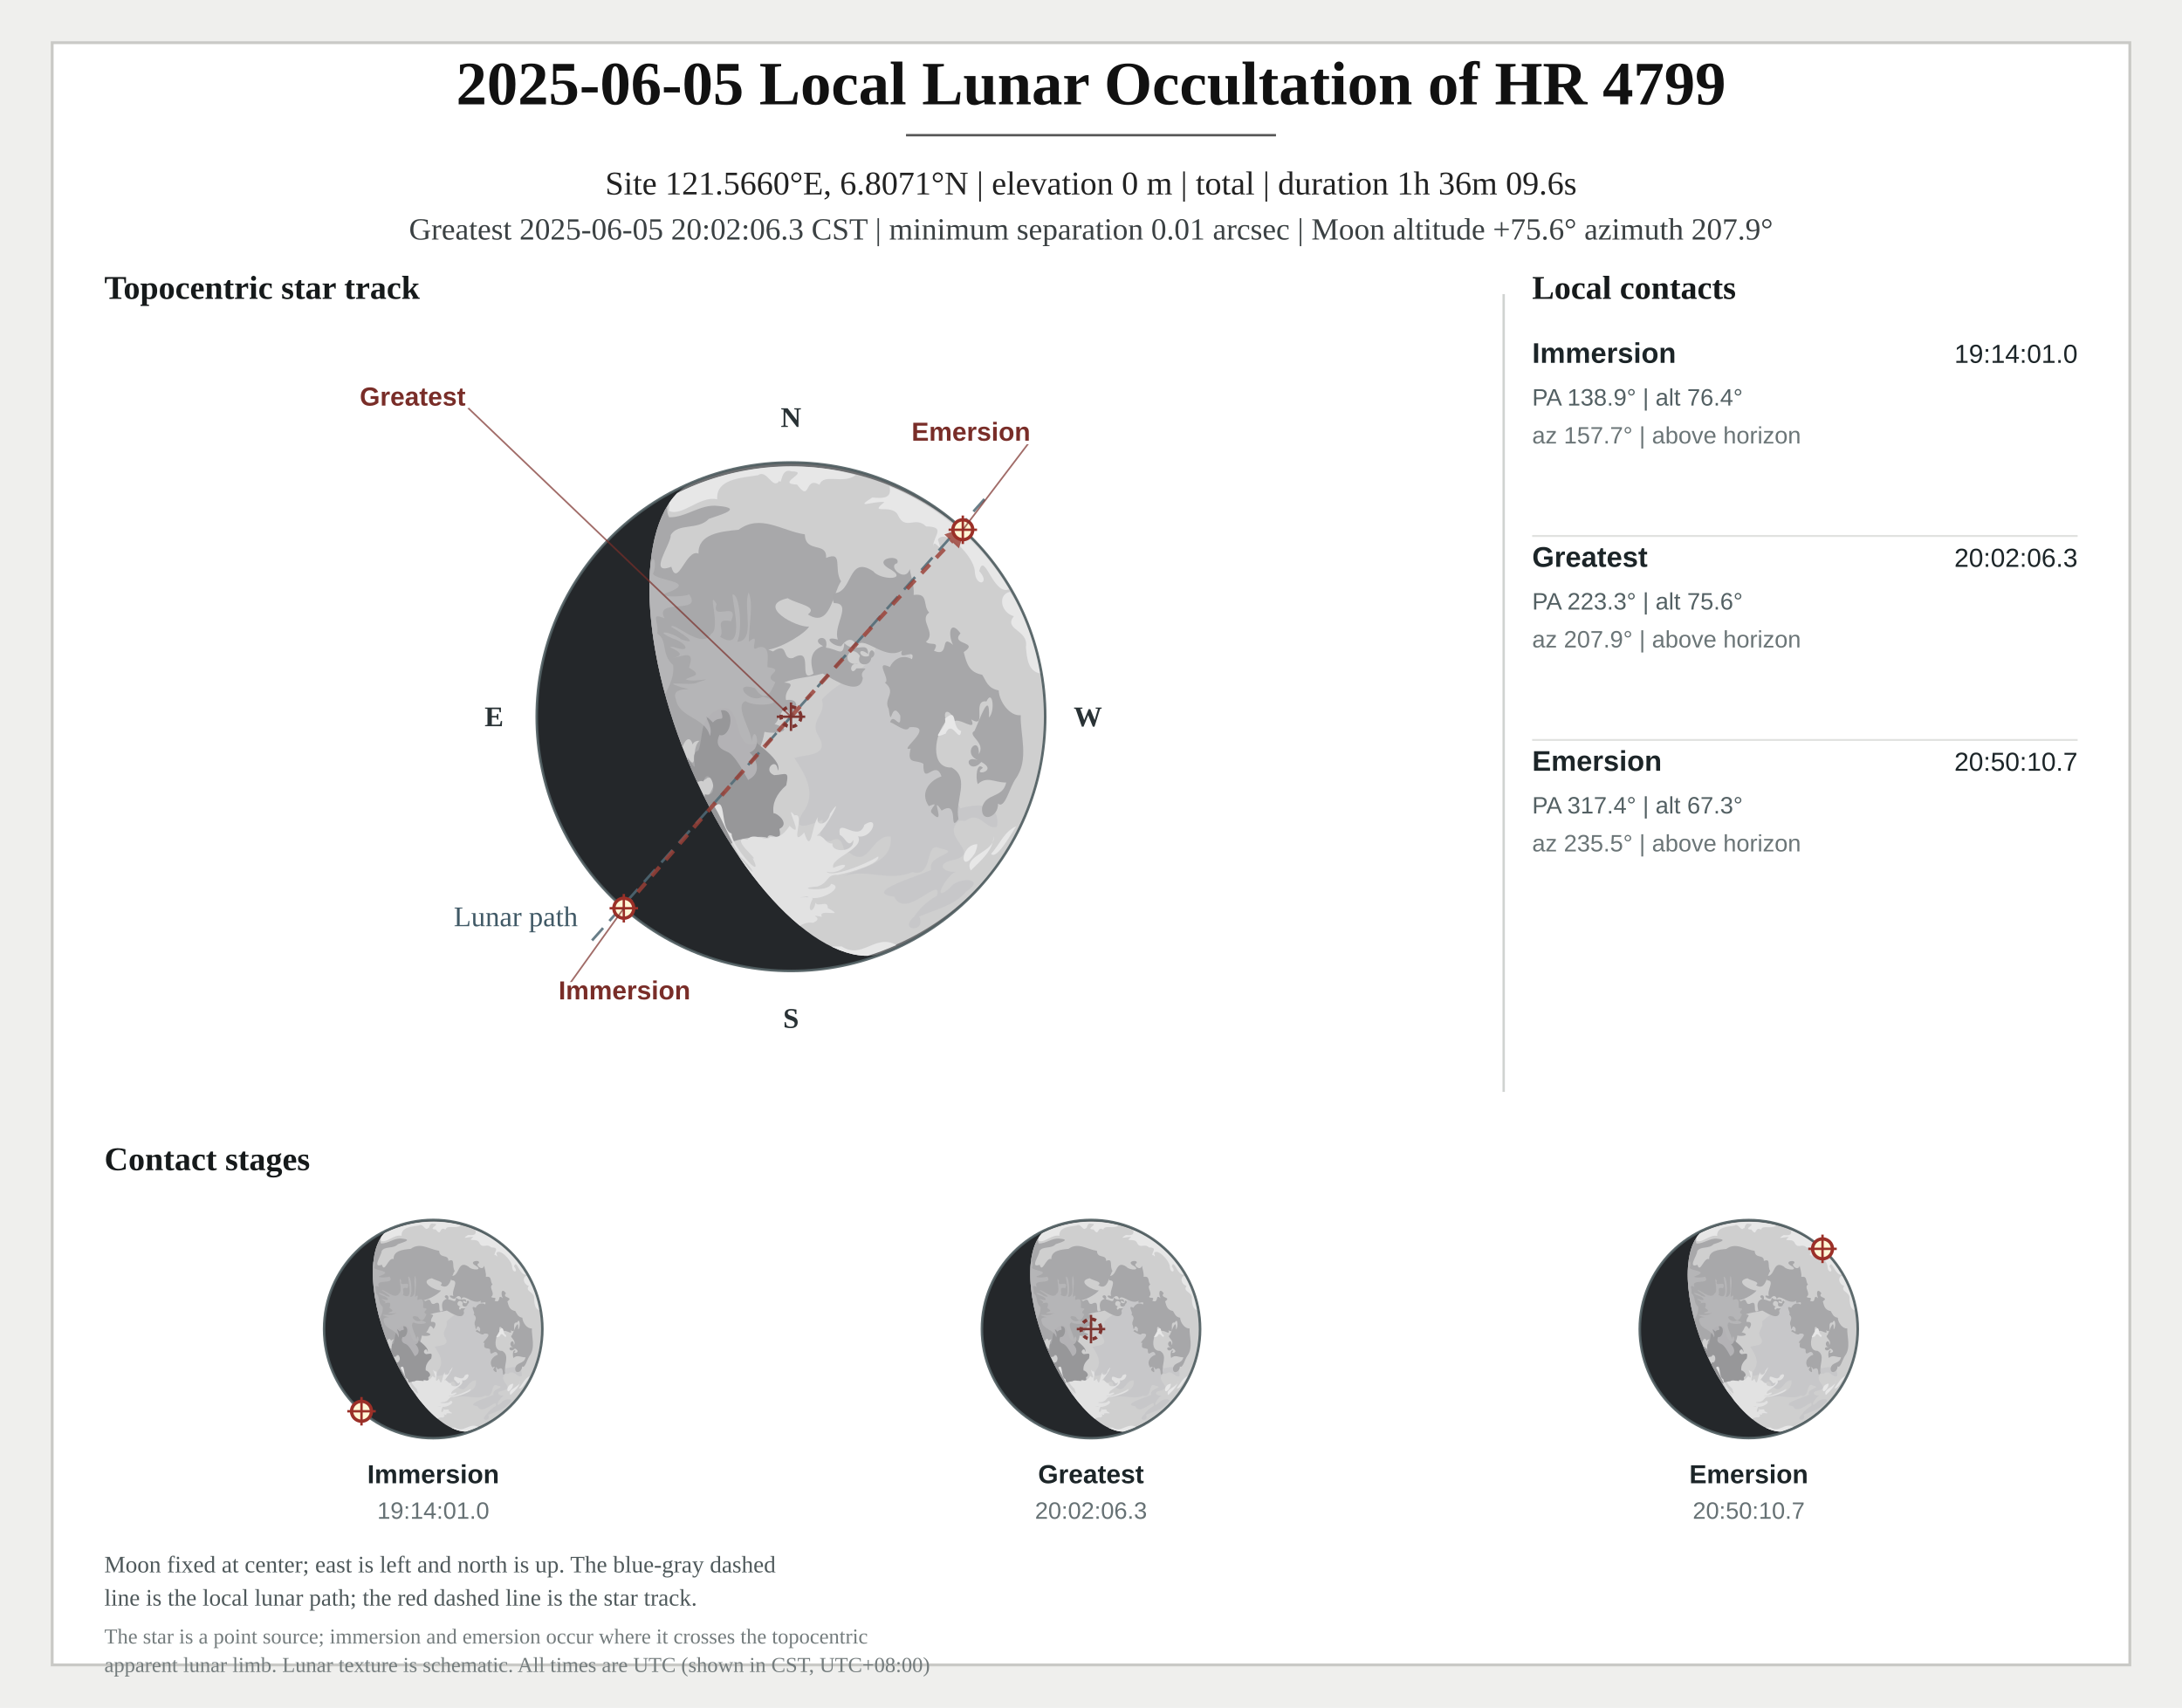
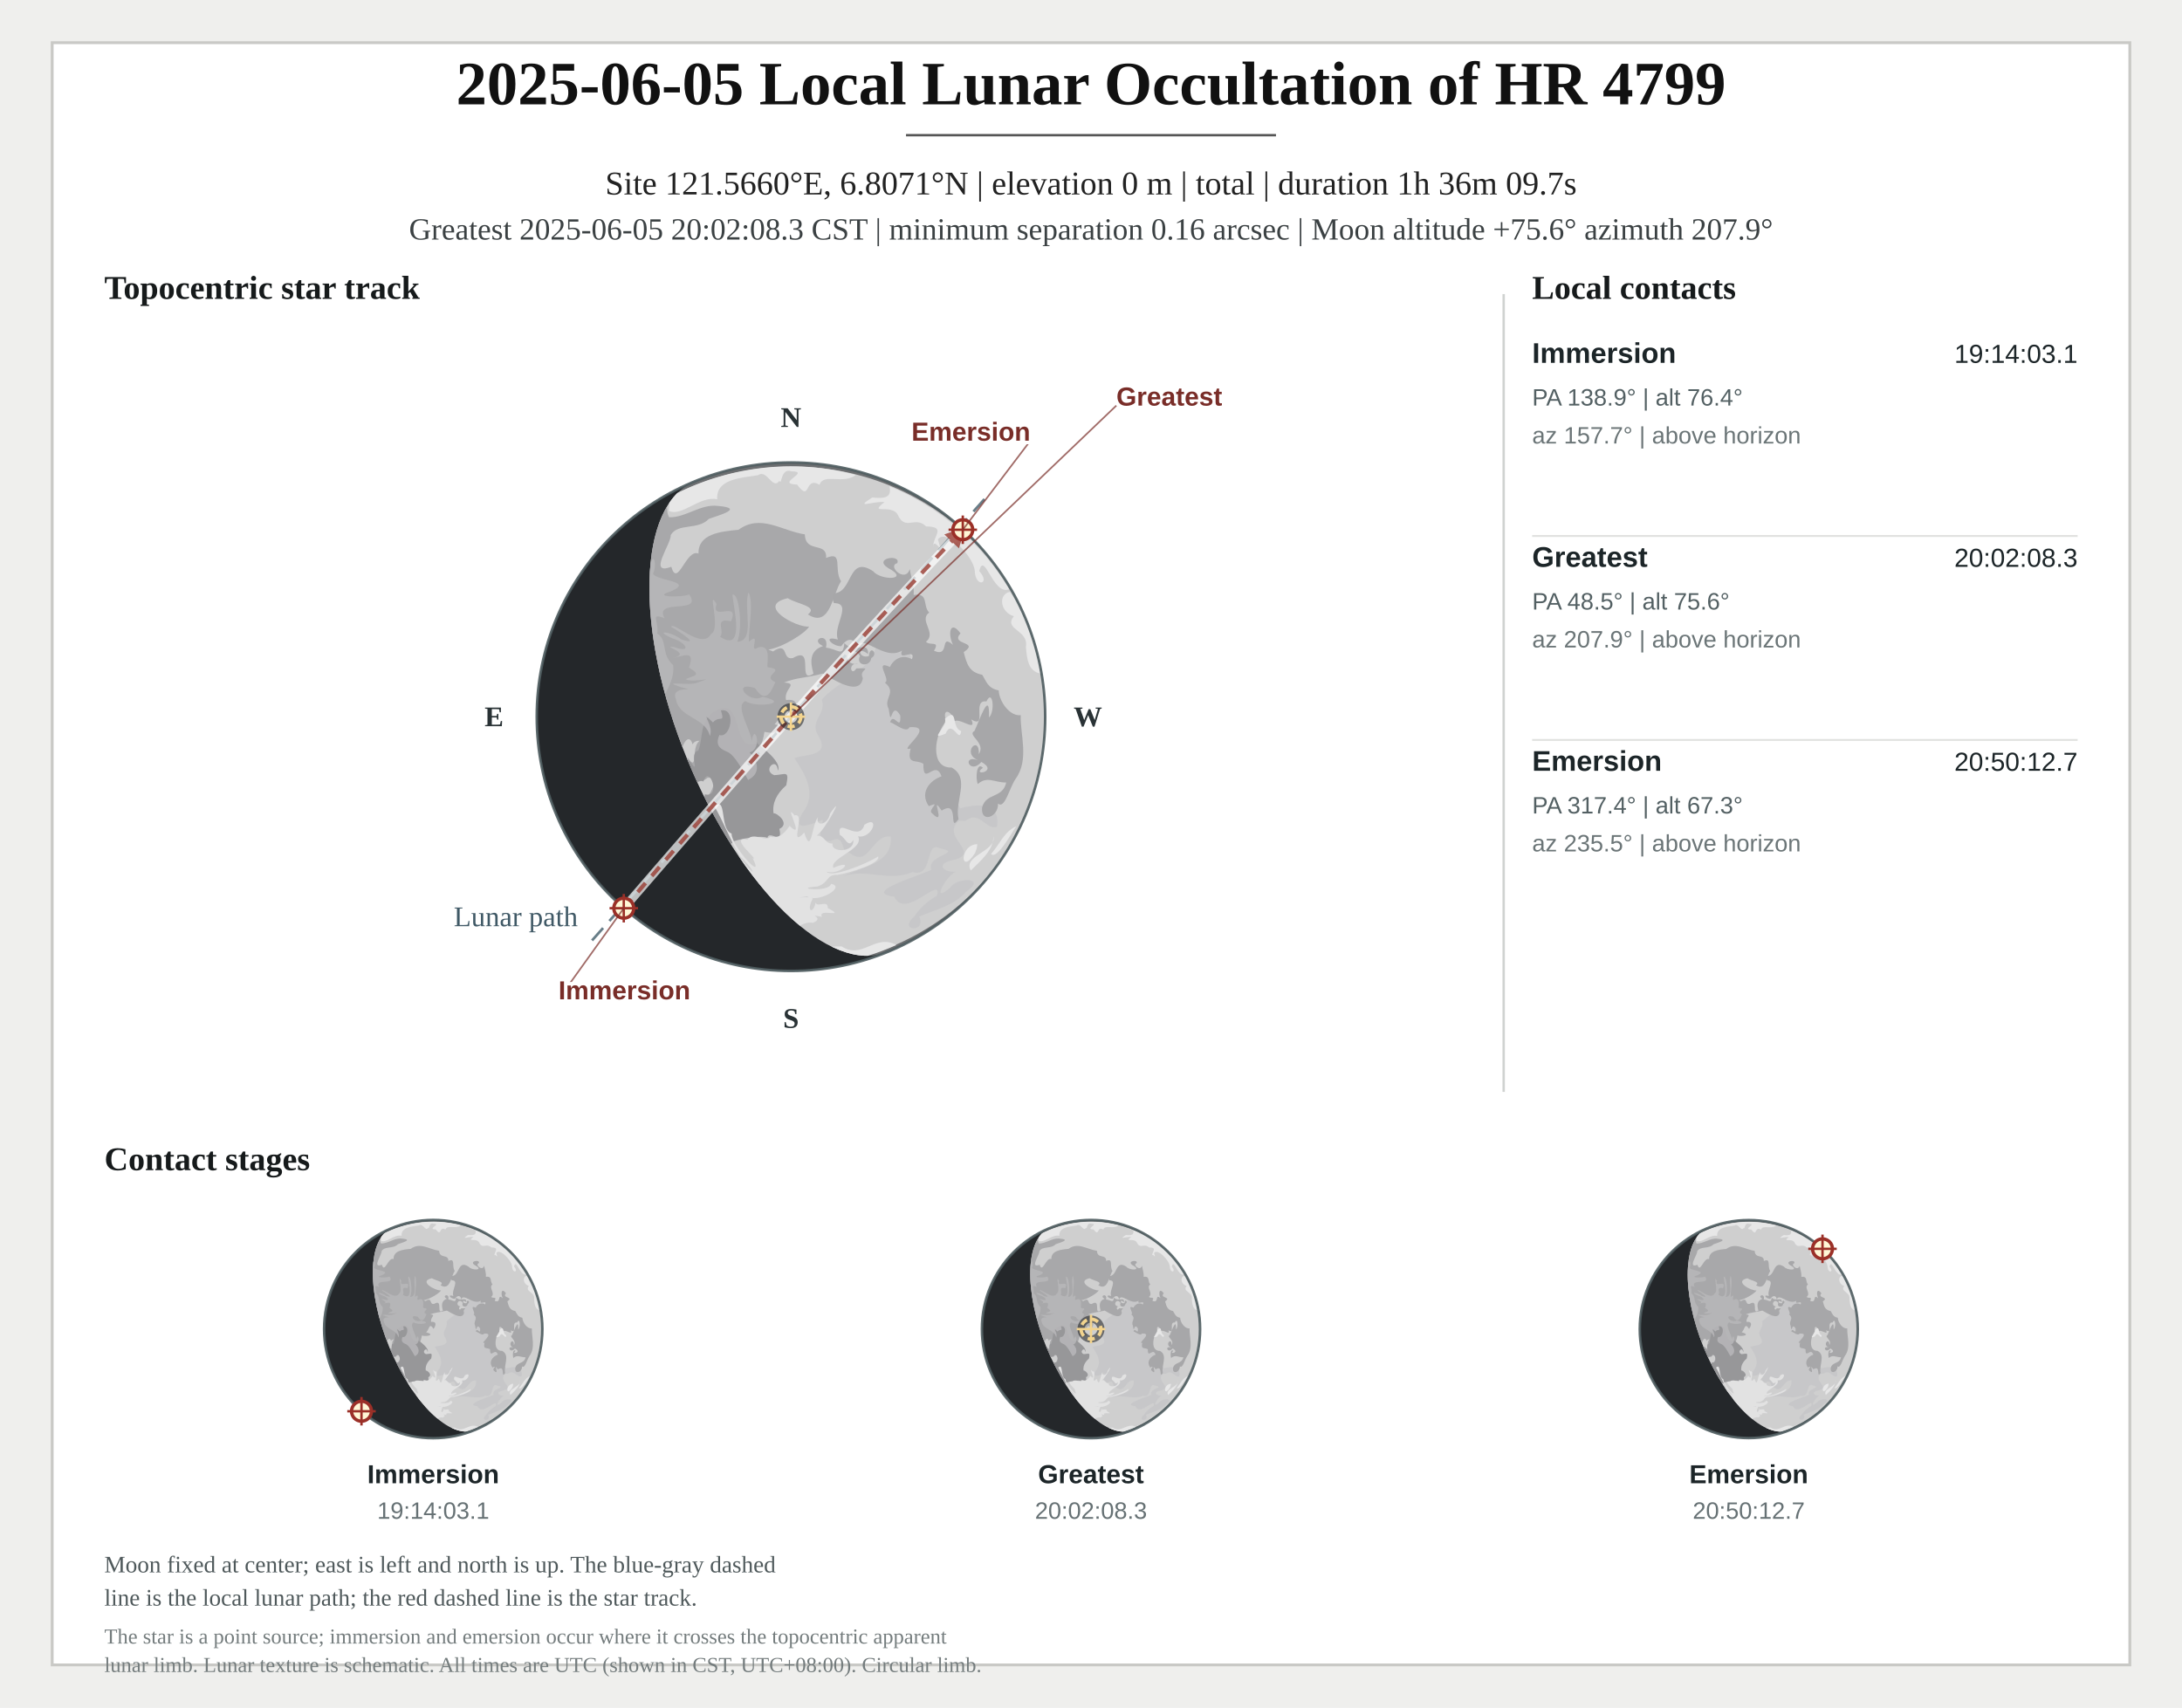
<svg xmlns="http://www.w3.org/2000/svg" width="920" height="720" viewBox="0 0 920 720" role="img" aria-label="2025-06-05 Local Lunar Occultation of HR 4799">
  <defs>
    <symbol id="le-moon" viewBox="32.3 29.56 686 686">
      <ellipse cx="376.79" cy="372.19" rx="343.77" ry="337.2" fill="#d1d1d2" />
      <path d="m600.34,514.65c-22.16,21.41 34.41,42.64-7.59,51.61-22.35,4.73-12.07,16.74 5.03,15.45-12.85,4.96-34.43,44.65-8.06,21.81 10.19,-15.56 50.67,-13.6 22.18,4.86-15.54,18.68-41.36,24.36-63.63,33.82 10.85,22.1-29.61,20.26-6.85,.1 8.22,-12.16 18.38,-21.22 30.8,-28.17 7.9,-30.1-42.8,34.04-57.56,1.36-45.11,-5.94 33.33,-27.84 49.99,-36.39-7.68,-20.14 44.44,-22.46 11.59,-28.93-20.94,-11.34-7.91,40.7-37.21,32.05-31.28,13.88-63.22,-5.64-93.21,5.68 23.3,-12.4 67.59,-17.02 63.98,-53.53-25.62,-3.77-29.05,44.1-55.83,21.37-11.72,5.36-4.04,-27.04-25,-15.44-23.18,.47-10.84,-21.73-10.6,-28.63-14.76,5.76-44.68,18.79-27.2,-9.8 20.03,-25.77 2.41,-52.7-11.31,-73.47 12.78,-5.39 49.84,-1.59 32.39,-29.87-12.84,-21.3 10.88,-27.67 4.71,-49.06 23.06,-26.72 64.3,-35.96 74.37,-74.64 26.29,-15.26 59.64,9.36 40.25,38.95-21.14,40.84 27.32,62.87 30.89,97.82 5.18,29.78 28.72,58.86 41.4,84.59 22.78,-6.56 54.68,-8.45 49.36,24.72-14.62,5.92-23.02,-22.72-42.19,-8-3.31,.65-8.02,-1.33-10.68,1.76z" fill="#c4c4c7" />
      <path d="m344.82,282.03c19.67,-3.05 50.62,-22.82 54.93,-31.15-16.55,2.1-73.12,-28.31-28.78,-38.23 12.08,7.86 41.81,10.92 27.17,21.93 30.2,19.16 33.03,-27.5 44.71,-44.68-10.41,-16.61 3.71,-41.5-20.14,-31.56 1.34,-22.79-27.95,-5.62-28.68,-31.82-31.27,-4.65-59.58,-28.09-89.52,-6.18-24.02,2.29-54.73,5.42-53.96,32.16-16.66,-7.46-28.18,47.29-36.73,17.74-32.55,12.43-.04,-30.68-.71,-42.87 9.95,-16.65 36.62,-5.99 51.36,-21.75 14.71,-5.27 48.6,-14.39 12.23,-17.47-23.57,-2.92-42.86,15.85-65.78,15.31-6.88,-12.53 4.5,-22.17-15.7,-8.63-16.22,12.47-49.51,25.53-51.97,42.18 18.86,-10.29-13.77,22.71-18.31,15.83-11.66,19-11.16,18.98-30,32.65.63,13.16-29.59,35.33-21,40.4 4.08,-11.82 31.48,-39.49 13.23,-10.23-11.45,11.07-22.07,30.17-3.15,10.55 11.47,-20.23 18.45,8.49 3.15,8.67-4.99,8.67-15.03,27.09-15.43,4.45-10.21,7.36-12,31.89 3.53,25.98-1.07,10.84-27.27,19.13-14.3,35.94 11.18,-9.5 6.49,-28.24 9.56,-4.24 27.35,5.18-8.14,28.47 14.89,43.54 1.31,10.96-12.26,6.15-8.29,25.61-19.15,18.61 13.64,12.88 10.91,21.55 22.99,9.63 6.23,58.8 34.06,55.02-1.4,-24.25 17.79,-13.96 6.11,.87 7.4,21.34 31.36,.4 13.56,-14.89 6.85,9.2 15.15,11.23 16.13,7.9 9.47,3.85 34.73,-11.33 25.64,11.72 14.45,15.23 60.39,38.79 61.13,25.69-.68,-19.03 10.09,-11.15 18.03,-19.07 17.9,-1.9 2.49,27.39-4.37,27.95-4.63,17.03-13.37,8.77-18.6,3.43-5.48,12.24 26.55,15.21-3.24,12.29-1.56,18.3 33.53,-18.35 44.74,-25.38 24.99,-21.86 53.75,-45.52 58.31,-80.29 16.42,4 42.59,-2.21 13.64,-10.33 9.82,-8.3 8.92,-32.76 23.04,-10.63 10.31,-14.3 7.83,-24.08-7.55,-21.89-3.71,-15.34 17.71,-22.14-2.83,-23.67 18.19,-7.16 29.49,-5.89 52.3,-12.08 14.49,7.97 50.17,31.82 54.15,6.11-6.84,-12.19 16.62,-13.73-8.73,-13.1-7.57,12.24-12.05,-8.89 2.48,-5.86-26.95,1.66-10.77,-30.58 2.33,-10.95-6.46,13.38 13.7,15.88 15.27,2.84 10.45,-5.35-2.09,-18.85-3.19,-2.69-13.73,4.44-16.96,-14.75-.99,-2.71-.25,-19.53-17.25,.63-32.16,-14.73-1.7,19.87-8.15,8.01-24.78,6.12 5.21,-22.57-23.68,-11.01-3.93,-2.15-17.95,5.91-17.78,20.84-12.9,37.18-22.95,15.03 2.46,-38.76-27.72,-21.03-15.86,3.5-4.83,-23.27-26.93,-8.89zm-92.68,122.96c-12.08,7.8-1.89,43.58-15.76,23.32-19.13,3.33-.61,-42.36 6.19,-18.37 1.66,-3.78 5.83,-5.23 9.57,-4.95z" fill="#8d8d90" />
      <path d="m177.15,431.37c16.52,7.29-2.62,20.1 17.4,21.47-.28,15.74 1.52,35-21.76,29.18-13.87,13.27-14.94,22.21-3.37,37.26 4.49,17.2 27.63,3.9 26.4,27.14 12.51,-.28 15.63,7.61 22.3,12.55-.66,-11.96 1.35,-13.72-11.65,-18.38 4.82,-3.52 28.75,.93 16.7,-15.56 13.09,-5.72 13.85,16.36 25.6,2.4-13.11,-11.29-18.46,-21.79-27.95,-20.96-14.52,-26.51 13.08,-30.27 28.82,-30.57-11.38,-5.37-1.41,-20.67 7.5,-15.91 7.8,-24.78 24.79,23.25 1.89,17.25-.75,18.73-13.84,18.44-19.26,9.07-15.37,19.61 16.42,32.38 13.96,51.8-13.14,-4.27-15.34,17.92-20.69,12.89-3.3,32.39 36.82,-10.85 26.86,13.26 9.42,-2.55 13.62,-2.51 20.57,-13.39-19.34,1.96-36.4,-4.75-16.96,-14.64 1.43,.49 36.72,12.75 32.42,5.06 16.04,-5.45 41.24,-8.68 47.52,-5.2 2.42,-11.17 21.37,10.65 16.22,-12.16 15.26,-7.3-4.36,-22.5-7.86,-20.96-2.02,-13.46 3.84,-26.26 17.09,-37.84 4.37,-21.05-.6,-14.45-16.22,-13.68-16.97,-6.64 4.02,-26.2 4.8,-6.11 9.04,-15.33-48.35,-49.68-27.21,-37.65-36.73,16.84-16.56,-64.08-56.23,-43.37-22.97,11.64-16.69,36.95-23.75,54.01-14,2.68 3.97,35.99-11.25,14.67-10.03,-10.57-56.93,-31.4-61.9,-1.63z" fill="#6e6e73" />
      <path d="m432.85,205.91c26.37,.2 18.55,-52.43 53.27,-29.69 10.67,13.12 51.24,12.08 20.09,-4.37-20.91,-13.57 18.51,-19.07 12.39,-6.35-13.96,3.23 10.96,27.51 17.02,7.8 1.67,11.93 6.09,20.06 5.22,34.98 21,-3.1 11.65,14.43 20.94,23.78-14.69,10.34 10.89,27.62-4.35,39.27 4.81,6.15 19.53,-2.22 10.81,12.25 22.58,9.86 6.8,-24.27 25.69,-7.96-7.42,-14.96-3.87,-34.67 10.09,-15.56-14.62,16.23 26.7,10.51 4.37,25.33 4.34,17.28 7.85,27.2 24.89,30.57 5.12,7.67 7.12,18.37 22.27,21.08.62,15.21 15.09,35.23 29.76,33.46-1.15,25.06 12.03,60.04-7.05,86.06-8.4,12.42-14.59,41.19-23.58,33.19.66,18.74-23.86,26.98-21.5,5.21 5.38,-20.19 27.65,-11.71 32.52,-33.59-16.32,.07-25.54,-9.25-38.29,2.04-3.59,-8.3-1.45,-30.77 6.87,-21.9-16.57,11.74 22.39,5.47-2.11,-7.93-15.76,18.31-26.97,-10.46-4.57,-2.35-23.09,-9.87 2.39,-35.01 1.13,-8.21 10.22,-15.64-16.71,-25.5-5.84,-31.26 6.7,-13.93 21.02,-57.65 19.56,-18.17 8.66,-8.26 4.9,-39.36-3.39,-21.66-20.54,-2.77 2.07,38.03-20.5,24.3 8.34,18.62-17.02,-4.12-23.58,3.11-.89,-14.28-17.23,-20.97-10.17,-.51-15.13,14.65-23.67,63.45 7.25,62.31 25.89,14.39 3.55,45.01 9.34,69.56-14.6,20.55 2.23,-27.62-22.78,-11.41-17.2,-25.6 7.9,24.54-13.02,3.55-6.77,-4.71 14.22,-17.27-4.37,-9.61-13.37,-19.6 3.22,-35.65 17.14,-40.12-8.21,-24.63-25.11,15.38-24.38,-16.99-10.27,-6.41-22.87,2.03-17.22,-20.61-19.47,5.28 36.25,-31.76-1.59,-28.72-4.06,8.57-18.53,-4.24-26.16,-6.9 4.86,-14.56 14.84,14.21 13.79,-8.92-13.06,-22.49-11.54,21.37-15.71,-8.97-7.85,-14.22 11.77,-21.74-5.25,-35.57 9.44,-2.25-15.74,-31.77 6.99,-20.96 2.78,-7.2 14.45,-19.09 29.69,-10.48 6.03,-16.49-19.72,4.48-13.35,-11.71-24.56,15.52-55.95,-26.58-61.76,-3.14-.62,-11.92-10.56,-16.77-20.22,-2.8-11.82,.9-26.6,-14.97-4.58,-8.88-7.37,-18.3 20.68,-49.19-5.46,-49.2-1.3,-4.25-3.51,-9.2-.31,-13.35z" fill="#8b8b8e" />
      <path d="m328.32,596.48c-18.18,-25.27-39.92,-47.98-51.68,-77.34-7.81,-22.48-19.26,-1.34-1.44,5.65 5.35,23.26 39.36,62.68 44.7,67.11-6.61,-19.42-51.66,-12.24-14.25,-6.96 34.57,15.21-41.5,-3.72-.99,10.4-4.2,-1.71-29.63,-.74-5.6,4.34 24.38,2.42-20.16,15.32 6.67,17.16-15.87,14.67 14.04,-3.79 7.85,8.13 12.8,6.92-31.44,46.86-28.52,53.49 20.27,-9.82 31.54,-45.27 44.49,-50.06 3,15.34-4.03,43.79 7.28,49.55 12.28,-6.31-1.41,-47.08 13.58,-22.56-3.07,-25.18 16.42,24.64 9.8,-4.46-15.2,-24.89 19.78,-10.13 3.2,4.62 13.58,13.39 24.19,-8.25 41.5,-4.85 17.78,-7.39-10.97,-12.37 12.29,-8.03-7.42,-12.84 35.24,2.76 7.74,-11.97.63,-11.56-13.28,-.42-16.5,-7.11-3.06,15.84-13.26,11.96-3.68,-5.59-2.6,-4.39-32.49,.66-7.75,-2.96 15.56,9.53 53.23,-13.32 32.23,-16.95-2.31,12.22-54.51,5.81-18.45,3.66 16.79,-5.41 11.47,-16.53 27.45,-15.76 16.61,-2.94 58.2,-15.15 54.73,-24.95-17.57,11.16-63.33,29.06-69.55,20.63 18.22,5.63 40.66,-18.57 8.99,-5.22-5.38,-13.2 42.67,-25.31 33.36,-42.52 19.53,3.8 30.17,-29.75 8.63,-15.6-7.6,25.35-37.86,-12.27-33.17,13.74 7.4,2.98 11.28,19.08 18.14,6.78 2.01,17.62-30.84,17.33-27.94,4.85-11.24,.17-10.18,-11.36-21.49,-10.67 11.4,-7.24 40.01,-61.63 18.01,-29.6-2.8,15.56-20.25,18.01-16.23,4.76-8.68,10.83-8.71,52.53-18.52,20.59-21.75,23.83 3.13,-27.85-13.03,-23.06-16.46,-20.36 15.98,36.25-6.69,14.18-9.55,13.61-15.96,16.51-26.39,14.62-4.5,7.89-22.94,-6.93-30.34,3.77-27.36,-4.97 17.64,29.73 6.86,25.25 17.59,34.22-29.04,-16.72-28.43,-33.38-16.48,-5.3-6.19,-52.29-22.98,-36.28 12.25,20.85 21.32,45.83 34.48,67.24 14.42,12.01 26.57,34.15 5.88,9.14-7.63,-10.17-25.65,-29.2-8.37,-6.32 8.54,10.28 18.86,20.51 24.12,32.57z" fill="#f2f2f3" />
      <path d="m78.28,480.13c3.67,26.5 14.4,-1.26 25.24,17.71 19.82,-13.48 5.65,10.83 9.35,20.95-11.84,-5.81-24.82,.34-29.36,2.39 23.89,-13.39-9.46,-20.16-5.24,-41.05zm16.59,-42.79c10.51,12.52 19.81,30.1-.87,17.47-11.01,4.18 8.25,-13.79.87,-17.47zM508.16,61.57c66.87,27.44 124.69,76.74 161.57,138.98-21.69,9.51-33.64,-53.17-40.43,-24.41 16.19,17.44-5.29,23.14-6.01,-.31-1.49,-19.9-39.64,-58.49-49.71,-42.3 8.61,26.55-6.2,-7.19-6.72,11.44-.22,-16.69 18.88,-28.65-9.24,-29.17-15.02,-14.91-28.15,7.08-38.45,-16.1-8.6,-14.65-40.2,1.12-17.73,-16.76-14.85,-1.58-42.32,10.18-16.48,-6.15 12.49,1.06 27.45,2.43 23.2,-15.23zM210.24,76.89C286.45,35.06 378.79,23.19 462.75,46.43 445.94,59.61 419.32,43.32 413.82,59.62 392.72,47.24 402.4,84.92 383.55,59.32c-30.9,-.91 19.9,-17.58-7.65,-17.84-14.9,-5.41-12.72,20.38-16.19,12.77-9.25,13.18-16.5,-16.18-28.84,-7.59-22.72,3.82-57.03,4.83-55.06,32.59-23.69,-5.19-47.35,23.87-65.23,15.63 1.16,-5.94.52,-12.07-.35,-18zM712.58,314.44C705.4,275.7 692.92,236.78 670.84,204.05c-16.77,3.34-13,27.79 5.16,32.92-14.65,18.38 20.4,18.03 16.28,41.56 1.43,14.3 2.29,33.14 20.3,35.91zm-33.2,205.98c-4.18,4.95-26.15,46.36-34.14,37.3 11.01,-12.04 18.18,-31.02 34.14,-37.3zm-55.58,35.82c-20.44,32.5-21.93,-10.81 2.82,-11.74.19,4.11-1.49,7.96-2.82,11.74zm24.7,-22.23c4.14,20.49-42.03,25.88-30.57,46.05 12.17,-12.22 30.73,-27.02 30.57,-46.05zm-451.76,127.33c95.3,58.49 219.22,65.19 320.9,19.21-28.84,-15.79-46.28,20.26-73.89,1.96-18.49,.39-40.07,.56-58.55,.59 7.13,20.15-33.2,-.6-26.59,-16.59-9.53,6.89-14.96,18.95-29.78,11.86-13.92,12.89-39.26,6.15-53.44,1.25-3.38,-7.39-19.53,-13.04-14.9,-19.45-15.71,1.25-56.46,-23.78-27.18,2.32-3.97,20.03-28.05,-12.8-36.57,-1.16zM604.89,391.92c-14.03,-4.73-3.31,-33.12-21.83,-16.59 4.07,11.36-23.87,30.45.87,20.09 8.58,-21.08 18.86,14.92 20.96,-3.49z" fill="#fbfbfc" />
      <path d="m318.45,271.4c-.15,-20.92 6.69,-51.3-.28,-66.48-7.89,19.84 10.11,65.31-15.49,66.64 7.92,-16.9 2.96,-66.98-6.34,-63.63 1.23,17.58 17.8,79.02-16.7,56.77 7.37,-7.86-9.64,-26.22 14.81,-20.92 12.27,-29.11-27.76,1.33-19.49,-23.21-13.98,-23.54 6.75,33.21-7.32,40.2-12.22,22.77-51.19,-17.87-53.99,-9.45 9.27,5.11 42.62,26.75 13.8,16.98-14.73,-11.29-39.35,-13.19-11.16,-1.09 17.76,5.24 26.04,20.51.96,11.28-18.99,-2.06 26.37,8.62-.94,14.63 15.41,-2.85 30.01,-10.81 21.33,13.15 18.83,11.17 5.99,10.38-4.47,15.71 10.34,5.65 45.22,-5.02 16.48,4.22-9.39,5.82-53.67,-3.47-22.02,6.68 27.44,6.78-16.52,-4.54-7.49,16.31 4.24,25.23 39.79,23.93 45.64,49.38 6.92,-14-17.33,-39.18 4.26,-18.25 9.3,-10.61 16.25,2.57 10.77,-16.33 21.35,-3.28 12.99,38.56-2.06,33.21-7.7,17.21 5.7,20.06 12.85,23.88 13.15,8.61 27.89,43.31 26.36,36.44 17.01,-8.43 12.89,-25.76 1.51,-36.75 18.73,-5.38 6.07,-42.36 2.81,-14.44.41,-13.96-24.15,-48.81-8.35,-54.85 14.44,9.92 62.92,2.73 23.09,-5.76-18.61,10.46-42.88,-21.79-10.33,-11.84 14.35,21.63 21.34,6.06 27.49,-7.92-20.49,-9.22 16.81,-16.7-10.28,-20.14-2.36,-2.89 6.71,-32.17-13.16,-26.64-13.87,9.24 5.64,-23.15-12.33,-7.77z" fill="#a8a7aa" fill-opacity=".87" />
      <path d="m216.27,302.84c-16.91,-14.65-6.61,-33.19-21.45,-42.42 2.73,-16.88-10.61,-28.83 9.94,-20.7-15.42,-27.79 52.63,-4.22 33.19,-32.17-8.32,4.19-53,4.15-24.3,-4.27 31.84,-14.07-19.62,-13.66-24.58,-23.64 5.7,-10.61 1.37,-32.49-4.21,-10.48-5.54,24.87-45.67,6.82-41.89,32.59-14.41,5.15-49.49,37.21-42.27,38.95 22.17,-6.38 57.01,-56.88 71.46,-29.44-6.04,23.48-30.87,22.97-44.16,20.56 14.28,8.66 20.4,17.59 13.17,32.69 6.14,-4.35 16.86,-17.78 13.77,-.5 1.92,-21.87 15.57,3.51 26.28,-3.61-4.2,18.69-49.06,29.19-12.04,43.7 20.28,25.1-69.34,13.3-21.84,20.14 38.12,-3.46-25.86,20.07 5.55,16.56 19.8,-18.4 26.06,36.43 37.26,11.99-9.15,-20.88 10.81,-14.91 9.06,1.35 7.77,-16.13 19.5,-32.41 17.05,-51.29z" fill="#a8a7aa" fill-opacity=".87" />
      <ellipse cx="374.15" cy="373.46" rx="350.79" ry="347.28" fill="#cdcdcd" fill-opacity=".43" />
    </symbol>
    <marker id="local-occultation-arrow" viewBox="0 0 10 10" refX="8" refY="5" markerWidth="5" markerHeight="5" orient="auto-start-reverse">
      <path d="M 0 0 L 10 5 L 0 10 z" fill="#9b3f36" />
    </marker>
  </defs>
  <rect width="100%" height="100%" fill="#efefed" />
  <rect x="22" y="18" width="876.000" height="684.000" fill="#ffffff" stroke="#c9c9c6" stroke-width="1.2" />
  <text x="460.000" y="44" fill="#111111" font-family="Georgia, 'Times New Roman', serif" font-size="26" font-weight="700" text-anchor="middle">2025-06-05 Local Lunar Occultation of HR 4799</text>
  <line x1="382.000" y1="57" x2="538.000" y2="57" stroke="#555" stroke-width="1" />
-   <text x="460.000" y="82.000" fill="#222222" font-family="Georgia, 'Times New Roman', serif" font-size="14" text-anchor="middle">Site 121.5660°E, 6.8071°N | elevation 0 m | total | duration 1h 36m 09.6s</text>
-   <text x="460.000" y="101.000" fill="#3b4143" font-family="Georgia, 'Times New Roman', serif" font-size="13" text-anchor="middle">Greatest 2025-06-05 20:02:06.3 CST | minimum separation 0.01 arcsec | Moon altitude +75.6° azimuth 207.9°</text>
+   <text x="460.000" y="82.000" fill="#222222" font-family="Georgia, 'Times New Roman', serif" font-size="14" text-anchor="middle">Site 121.5660°E, 6.8071°N | elevation 0 m | total | duration 1h 36m 09.7s</text>
+   <text x="460.000" y="101.000" fill="#3b4143" font-family="Georgia, 'Times New Roman', serif" font-size="13" text-anchor="middle">Greatest 2025-06-05 20:02:08.3 CST | minimum separation 0.16 arcsec | Moon altitude +75.6° azimuth 207.9°</text>
  <text x="44.000" y="126.000" fill="#161a1b" font-family="Georgia, 'Times New Roman', serif" font-size="14" font-weight="700">Topocentric star track</text>
  <text x="333.500" y="180.012" fill="#293235" font-family="Georgia, 'Times New Roman', serif" font-size="12" font-weight="700" text-anchor="middle">N</text>
  <text x="208.312" y="306.200" fill="#293235" font-family="Georgia, 'Times New Roman', serif" font-size="12" font-weight="700" text-anchor="middle">E</text>
  <text x="458.688" y="306.200" fill="#293235" font-family="Georgia, 'Times New Roman', serif" font-size="12" font-weight="700" text-anchor="middle">W</text>
  <text x="333.500" y="433.387" fill="#293235" font-family="Georgia, 'Times New Roman', serif" font-size="12" font-weight="700" text-anchor="middle">S</text>
-   <g class="overview-moon" data-illumination="0.720461" data-bright-limb-position-angle="292.268">
-     <circle class="moon-phase-dark" cx="333.500" cy="302.200" r="107.188" fill="#24272a" />
+   <g class="overview-moon" data-illumination="0.720462" data-bright-limb-position-angle="292.267">
+     <circle class="moon-phase-dark" cx="333.500" cy="302.200" r="107.187" fill="#24272a" />
    <clipPath id="local-star-occultation-moon-overview">
-       <path d="M 0 -107.188 A 107.188 107.188 0 0 1 0 107.188 A 47.261 107.188 0 0 1 0 -107.188 Z" transform="translate(333.500 302.200) rotate(-382.268)" />
+       <path d="M 0 -107.187 A 107.187 107.187 0 0 1 0 107.187 A 47.262 107.187 0 0 1 0 -107.187 Z" transform="translate(333.500 302.200) rotate(-382.267)" />
    </clipPath>
    <g class="moon-phase-lit" clip-path="url(#local-star-occultation-moon-overview)">
      <use href="#le-moon" x="226.312" y="195.012" width="214.375" height="214.375" />
    </g>
-     <circle cx="333.500" cy="302.200" r="107.188" fill="none" stroke="#4f5d60" stroke-width="1.1" opacity="0.9" />
+     <circle cx="333.500" cy="302.200" r="107.187" fill="none" stroke="#4f5d60" stroke-width="1.1" opacity="0.9" />
  </g>
-   <line class="lunar-path-line" x1="249.630" y1="396.531" x2="417.370" y2="207.869" stroke="#506975" stroke-width="1.1" stroke-dasharray="7 4" opacity="0.86" />
-   <text class="lunar-path-label" x="243.630" y="390.531" fill="#405966" stroke="#ffffff" stroke-width="3" paint-order="stroke" font-family="Georgia, 'Times New Roman', serif" font-size="12" text-anchor="end">Lunar path</text>
-   <path class="local-star-track" d="M 263.022 382.958 L 265.959 379.563 L 268.893 376.171 L 271.825 372.782 L 274.756 369.397 L 277.685 366.014 L 280.613 362.634 L 283.539 359.258 L 286.465 355.885 L 289.390 352.514 L 292.315 349.147 L 295.240 345.784 L 298.165 342.423 L 301.090 339.065 L 304.017 335.711 L 306.944 332.360 L 309.872 329.012 L 312.802 325.667 L 315.733 322.326 L 318.667 318.988 L 321.603 315.653 L 324.541 312.321 L 327.482 308.993 L 330.425 305.668 L 333.372 302.346 L 333.501 302.201 L 336.323 299.028 L 339.277 295.713 L 342.235 292.401 L 345.197 289.092 L 348.164 285.787 L 351.135 282.485 L 354.112 279.187 L 357.093 275.892 L 360.080 272.600 L 363.073 269.312 L 366.071 266.027 L 369.076 262.745 L 372.087 259.467 L 375.105 256.193 L 378.130 252.921 L 381.162 249.653 L 384.201 246.389 L 387.248 243.128 L 390.303 239.870 L 393.366 236.616 L 396.437 233.365 L 399.517 230.117 L 402.605 226.873 L 405.703 223.633 L 405.952 223.373" fill="none" stroke="#9b3f36" stroke-width="1.7" stroke-dasharray="5 4" opacity="0.82" marker-end="url(#local-occultation-arrow)" />
+   <line class="lunar-path-line" x1="249.629" y1="396.530" x2="417.371" y2="207.870" stroke="#506975" stroke-width="1.1" stroke-dasharray="7 4" opacity="0.86" />
+   <text class="lunar-path-label" x="243.629" y="390.530" fill="#405966" stroke="#ffffff" stroke-width="3" paint-order="stroke" font-family="Georgia, 'Times New Roman', serif" font-size="12" text-anchor="end">Lunar path</text>
+   <path class="local-star-track-halo" d="M 263.006 382.944 L 265.943 379.549 L 268.877 376.157 L 271.810 372.768 L 274.740 369.383 L 277.669 366.000 L 280.597 362.621 L 283.523 359.244 L 286.449 355.871 L 289.374 352.501 L 292.299 349.134 L 295.224 345.770 L 298.149 342.410 L 301.075 339.052 L 304.001 335.698 L 306.928 332.347 L 309.856 328.999 L 312.786 325.654 L 315.718 322.313 L 318.651 318.975 L 321.587 315.640 L 324.525 312.309 L 327.466 308.980 L 330.410 305.655 L 333.357 302.334 L 333.486 302.188 L 336.307 299.015 L 339.261 295.700 L 342.219 292.388 L 345.182 289.080 L 348.149 285.775 L 351.120 282.473 L 354.097 279.175 L 357.078 275.880 L 360.065 272.588 L 363.058 269.300 L 366.057 266.015 L 369.062 262.734 L 372.073 259.455 L 375.091 256.181 L 378.116 252.909 L 381.148 249.642 L 384.187 246.377 L 387.234 243.116 L 390.289 239.858 L 393.352 236.604 L 396.423 233.353 L 399.503 230.106 L 402.592 226.862 L 405.690 223.622 L 405.940 223.361" fill="none" stroke="#ffffff" stroke-width="3.6" stroke-linecap="round" opacity="0.7" />
+   <path class="local-star-track" d="M 263.006 382.944 L 265.943 379.549 L 268.877 376.157 L 271.810 372.768 L 274.740 369.383 L 277.669 366.000 L 280.597 362.621 L 283.523 359.244 L 286.449 355.871 L 289.374 352.501 L 292.299 349.134 L 295.224 345.770 L 298.149 342.410 L 301.075 339.052 L 304.001 335.698 L 306.928 332.347 L 309.856 328.999 L 312.786 325.654 L 315.718 322.313 L 318.651 318.975 L 321.587 315.640 L 324.525 312.309 L 327.466 308.980 L 330.410 305.655 L 333.357 302.334 L 333.486 302.188 L 336.307 299.015 L 339.261 295.700 L 342.219 292.388 L 345.182 289.080 L 348.149 285.775 L 351.120 282.473 L 354.097 279.175 L 357.078 275.880 L 360.065 272.588 L 363.058 269.300 L 366.057 266.015 L 369.062 262.734 L 372.073 259.455 L 375.091 256.181 L 378.116 252.909 L 381.148 249.642 L 384.187 246.377 L 387.234 243.116 L 390.289 239.858 L 393.352 236.604 L 396.423 233.353 L 399.503 230.106 L 402.592 226.862 L 405.690 223.622 L 405.940 223.361" fill="none" stroke="#9b3f36" stroke-width="1.7" stroke-dasharray="5 4" opacity="0.82" marker-end="url(#local-occultation-arrow)" />
  <g class="overview-star" data-label="Immersion">
-     <circle cx="263.022" cy="382.958" r="4.2" fill="#fff7d6" stroke="#9b3028" stroke-width="1.4" />
-     <line x1="257.022" y1="382.958" x2="269.022" y2="382.958" stroke="#9b3028" stroke-width="1" />
-     <line x1="263.022" y1="376.958" x2="263.022" y2="388.958" stroke="#9b3028" stroke-width="1" />
+     <circle cx="263.006" cy="382.944" r="4.2" fill="#fff7d6" stroke="#9b3028" stroke-width="1.4" />
+     <line x1="257.006" y1="382.944" x2="269.006" y2="382.944" stroke="#9b3028" stroke-width="1" />
+     <line x1="263.006" y1="376.944" x2="263.006" y2="388.944" stroke="#9b3028" stroke-width="1" />
  </g>
  <g class="overview-star" data-label="Greatest">
-     <circle cx="333.501" cy="302.201" r="4.2" fill="none" stroke="#7d3430" stroke-width="1.4" stroke-dasharray="2 2" />
-     <line x1="327.501" y1="302.201" x2="339.501" y2="302.201" stroke="#7d3430" stroke-width="1" />
-     <line x1="333.501" y1="296.201" x2="333.501" y2="308.201" stroke="#7d3430" stroke-width="1" />
+     <circle class="hidden-outline-halo" cx="333.486" cy="302.188" r="4.200" fill="none" stroke="#1a1c1e" stroke-width="3" opacity="0.55" />
+     <circle cx="333.486" cy="302.188" r="4.2" fill="none" stroke="#f3d48e" stroke-width="1.4" stroke-dasharray="3 2" />
+     <line x1="327.486" y1="302.188" x2="339.486" y2="302.188" stroke="#f3d48e" stroke-width="1" />
+     <line x1="333.486" y1="296.188" x2="333.486" y2="308.188" stroke="#f3d48e" stroke-width="1" />
  </g>
  <g class="overview-star" data-label="Emersion">
-     <circle cx="405.952" cy="223.373" r="4.2" fill="#fff7d6" stroke="#9b3028" stroke-width="1.4" />
-     <line x1="399.952" y1="223.373" x2="411.952" y2="223.373" stroke="#9b3028" stroke-width="1" />
-     <line x1="405.952" y1="217.373" x2="405.952" y2="229.373" stroke="#9b3028" stroke-width="1" />
+     <circle cx="405.940" cy="223.361" r="4.2" fill="#fff7d6" stroke="#9b3028" stroke-width="1.4" />
+     <line x1="399.940" y1="223.361" x2="411.940" y2="223.361" stroke="#9b3028" stroke-width="1" />
+     <line x1="405.940" y1="217.361" x2="405.940" y2="229.361" stroke="#9b3028" stroke-width="1" />
  </g>
-   <line x1="263.022" y1="382.958" x2="235.488" y2="421.383" stroke="#792d28" stroke-width="0.7" opacity="0.7" />
-   <text x="235.488" y="421.383" fill="#792d28" stroke="#ffffff" stroke-width="3" paint-order="stroke" font-family="Arial, sans-serif" font-size="11" font-weight="700" text-anchor="start">Immersion</text>
-   <line x1="333.501" y1="302.201" x2="196.312" y2="171.012" stroke="#792d28" stroke-width="0.7" opacity="0.7" />
-   <text x="196.312" y="171.012" fill="#792d28" stroke="#ffffff" stroke-width="3" paint-order="stroke" font-family="Arial, sans-serif" font-size="11" font-weight="700" text-anchor="end">Greatest</text>
-   <line x1="405.952" y1="223.373" x2="434.465" y2="185.824" stroke="#792d28" stroke-width="0.7" opacity="0.7" />
-   <text x="434.465" y="185.824" fill="#792d28" stroke="#ffffff" stroke-width="3" paint-order="stroke" font-family="Arial, sans-serif" font-size="11" font-weight="700" text-anchor="end">Emersion</text>
+   <line x1="263.006" y1="382.944" x2="235.465" y2="421.362" stroke="#792d28" stroke-width="0.7" opacity="0.7" />
+   <text x="235.465" y="421.362" fill="#792d28" stroke="#ffffff" stroke-width="3" paint-order="stroke" font-family="Arial, sans-serif" font-size="11" font-weight="700" text-anchor="start">Immersion</text>
+   <line x1="333.486" y1="302.188" x2="470.688" y2="171.012" stroke="#792d28" stroke-width="0.7" opacity="0.7" />
+   <text x="470.688" y="171.012" fill="#792d28" stroke="#ffffff" stroke-width="3" paint-order="stroke" font-family="Arial, sans-serif" font-size="11" font-weight="700" text-anchor="start">Greatest</text>
+   <line x1="405.940" y1="223.361" x2="434.446" y2="185.807" stroke="#792d28" stroke-width="0.7" opacity="0.7" />
+   <text x="434.446" y="185.807" fill="#792d28" stroke="#ffffff" stroke-width="3" paint-order="stroke" font-family="Arial, sans-serif" font-size="11" font-weight="700" text-anchor="end">Emersion</text>
  <line x1="634.000" y1="124.000" x2="634.000" y2="460.400" stroke="#d0d3d1" stroke-width="1" />
  <text x="646.000" y="126.000" fill="#161a1b" font-family="Georgia, 'Times New Roman', serif" font-size="14" font-weight="700">Local contacts</text>
  <text x="646.000" y="153.000" fill="#1c2528" font-family="Arial, sans-serif" font-size="12" font-weight="700">Immersion</text>
-   <text x="876.000" y="153.000" fill="#1c2528" font-family="Arial, sans-serif" font-size="11" text-anchor="end">19:14:01.0</text>
+   <text x="876.000" y="153.000" fill="#1c2528" font-family="Arial, sans-serif" font-size="11" text-anchor="end">19:14:03.1</text>
  <text x="646.000" y="171.000" fill="#536063" font-family="Arial, sans-serif" font-size="10">PA 138.9° | alt 76.4°</text>
  <text x="646.000" y="187.000" fill="#6b7577" font-family="Arial, sans-serif" font-size="10">az 157.7° | above horizon</text>
  <line x1="646.000" y1="226.000" x2="876.000" y2="226.000" stroke="#e0e1df" stroke-width="0.8" />
  <text x="646.000" y="239.000" fill="#1c2528" font-family="Arial, sans-serif" font-size="12" font-weight="700">Greatest</text>
-   <text x="876.000" y="239.000" fill="#1c2528" font-family="Arial, sans-serif" font-size="11" text-anchor="end">20:02:06.3</text>
-   <text x="646.000" y="257.000" fill="#536063" font-family="Arial, sans-serif" font-size="10">PA 223.3° | alt 75.6°</text>
+   <text x="876.000" y="239.000" fill="#1c2528" font-family="Arial, sans-serif" font-size="11" text-anchor="end">20:02:08.3</text>
+   <text x="646.000" y="257.000" fill="#536063" font-family="Arial, sans-serif" font-size="10">PA 48.5° | alt 75.6°</text>
  <text x="646.000" y="273.000" fill="#6b7577" font-family="Arial, sans-serif" font-size="10">az 207.9° | above horizon</text>
  <line x1="646.000" y1="312.000" x2="876.000" y2="312.000" stroke="#e0e1df" stroke-width="0.8" />
  <text x="646.000" y="325.000" fill="#1c2528" font-family="Arial, sans-serif" font-size="12" font-weight="700">Emersion</text>
-   <text x="876.000" y="325.000" fill="#1c2528" font-family="Arial, sans-serif" font-size="11" text-anchor="end">20:50:10.7</text>
+   <text x="876.000" y="325.000" fill="#1c2528" font-family="Arial, sans-serif" font-size="11" text-anchor="end">20:50:12.7</text>
  <text x="646.000" y="343.000" fill="#536063" font-family="Arial, sans-serif" font-size="10">PA 317.4° | alt 67.3°</text>
  <text x="646.000" y="359.000" fill="#6b7577" font-family="Arial, sans-serif" font-size="10">az 235.5° | above horizon</text>
  <text x="44.000" y="493.400" fill="#161a1b" font-family="Georgia, 'Times New Roman', serif" font-size="14" font-weight="700">Contact stages</text>
  <g class="stage-moon" data-illumination="0.717613" data-bright-limb-position-angle="292.338">
    <circle class="moon-phase-dark" cx="182.667" cy="560.400" r="46.000" fill="#24272a" />
    <clipPath id="local-star-occultation-moon-stage-0">
      <path d="M 0 -46.000 A 46.000 46.000 0 0 1 0 46.000 A 20.020 46.000 0 0 1 0 -46.000 Z" transform="translate(182.667 560.400) rotate(-382.338)" />
    </clipPath>
    <g class="moon-phase-lit" clip-path="url(#local-star-occultation-moon-stage-0)">
      <use href="#le-moon" x="136.667" y="514.400" width="92.000" height="92.000" />
    </g>
    <circle cx="182.667" cy="560.400" r="46.000" fill="none" stroke="#4f5d60" stroke-width="1.1" opacity="0.9" />
  </g>
  <g class="stage-star" data-label="Immersion">
-     <circle cx="152.420" cy="595.058" r="4.2" fill="#fff7d6" stroke="#9b3028" stroke-width="1.4" />
-     <line x1="146.420" y1="595.058" x2="158.420" y2="595.058" stroke="#9b3028" stroke-width="1" />
-     <line x1="152.420" y1="589.058" x2="152.420" y2="601.058" stroke="#9b3028" stroke-width="1" />
+     <circle cx="152.414" cy="595.052" r="4.2" fill="#fff7d6" stroke="#9b3028" stroke-width="1.4" />
+     <line x1="146.414" y1="595.052" x2="158.414" y2="595.052" stroke="#9b3028" stroke-width="1" />
+     <line x1="152.414" y1="589.052" x2="152.414" y2="601.052" stroke="#9b3028" stroke-width="1" />
  </g>
  <text x="182.667" y="625.400" fill="#1c2528" font-family="Arial, sans-serif" font-size="11" font-weight="700" text-anchor="middle">Immersion</text>
-   <text x="182.667" y="640.400" fill="#667174" font-family="Arial, sans-serif" font-size="10" text-anchor="middle">19:14:01.0</text>
-   <g class="stage-moon" data-illumination="0.720461" data-bright-limb-position-angle="292.268">
+   <text x="182.667" y="640.400" fill="#667174" font-family="Arial, sans-serif" font-size="10" text-anchor="middle">19:14:03.1</text>
+   <g class="stage-moon" data-illumination="0.720462" data-bright-limb-position-angle="292.267">
    <circle class="moon-phase-dark" cx="460.000" cy="560.400" r="45.989" fill="#24272a" />
    <clipPath id="local-star-occultation-moon-stage-1">
-       <path d="M 0 -45.989 A 45.989 45.989 0 0 1 0 45.989 A 20.278 45.989 0 0 1 0 -45.989 Z" transform="translate(460.000 560.400) rotate(-382.268)" />
+       <path d="M 0 -45.989 A 45.989 45.989 0 0 1 0 45.989 A 20.278 45.989 0 0 1 0 -45.989 Z" transform="translate(460.000 560.400) rotate(-382.267)" />
    </clipPath>
    <g class="moon-phase-lit" clip-path="url(#local-star-occultation-moon-stage-1)">
      <use href="#le-moon" x="414.011" y="514.411" width="91.979" height="91.979" />
    </g>
    <circle cx="460.000" cy="560.400" r="45.989" fill="none" stroke="#4f5d60" stroke-width="1.1" opacity="0.9" />
  </g>
  <g class="stage-star" data-label="Greatest">
-     <circle cx="460.000" cy="560.401" r="4.2" fill="none" stroke="#7d3430" stroke-width="1.4" stroke-dasharray="2 2" />
-     <line x1="454.000" y1="560.401" x2="466.000" y2="560.401" stroke="#7d3430" stroke-width="1" />
-     <line x1="460.000" y1="554.401" x2="460.000" y2="566.401" stroke="#7d3430" stroke-width="1" />
+     <circle class="hidden-outline-halo" cx="459.994" cy="560.395" r="4.200" fill="none" stroke="#1a1c1e" stroke-width="3" opacity="0.55" />
+     <circle cx="459.994" cy="560.395" r="4.2" fill="none" stroke="#f3d48e" stroke-width="1.4" stroke-dasharray="3 2" />
+     <line x1="453.994" y1="560.395" x2="465.994" y2="560.395" stroke="#f3d48e" stroke-width="1" />
+     <line x1="459.994" y1="554.395" x2="459.994" y2="566.395" stroke="#f3d48e" stroke-width="1" />
  </g>
  <text x="460.000" y="625.400" fill="#1c2528" font-family="Arial, sans-serif" font-size="11" font-weight="700" text-anchor="middle">Greatest</text>
-   <text x="460.000" y="640.400" fill="#667174" font-family="Arial, sans-serif" font-size="10" text-anchor="middle">20:02:06.3</text>
+   <text x="460.000" y="640.400" fill="#667174" font-family="Arial, sans-serif" font-size="10" text-anchor="middle">20:02:08.3</text>
  <g class="stage-moon" data-illumination="0.723300" data-bright-limb-position-angle="292.198">
    <circle class="moon-phase-dark" cx="737.333" cy="560.400" r="45.948" fill="#24272a" />
    <clipPath id="local-star-occultation-moon-stage-2">
      <path d="M 0 -45.948 A 45.948 45.948 0 0 1 0 45.948 A 20.520 45.948 0 0 1 0 -45.948 Z" transform="translate(737.333 560.400) rotate(-382.198)" />
    </clipPath>
    <g class="moon-phase-lit" clip-path="url(#local-star-occultation-moon-stage-2)">
-       <use href="#le-moon" x="691.385" y="514.452" width="91.897" height="91.897" />
+       <use href="#le-moon" x="691.385" y="514.452" width="91.896" height="91.896" />
    </g>
    <circle cx="737.333" cy="560.400" r="45.948" fill="none" stroke="#4f5d60" stroke-width="1.1" opacity="0.9" />
  </g>
  <g class="stage-star" data-label="Emersion">
-     <circle cx="768.427" cy="526.571" r="4.2" fill="#fff7d6" stroke="#9b3028" stroke-width="1.4" />
-     <line x1="762.427" y1="526.571" x2="774.427" y2="526.571" stroke="#9b3028" stroke-width="1" />
-     <line x1="768.427" y1="520.571" x2="768.427" y2="532.571" stroke="#9b3028" stroke-width="1" />
+     <circle cx="768.422" cy="526.566" r="4.2" fill="#fff7d6" stroke="#9b3028" stroke-width="1.4" />
+     <line x1="762.422" y1="526.566" x2="774.422" y2="526.566" stroke="#9b3028" stroke-width="1" />
+     <line x1="768.422" y1="520.566" x2="768.422" y2="532.566" stroke="#9b3028" stroke-width="1" />
  </g>
  <text x="737.333" y="625.400" fill="#1c2528" font-family="Arial, sans-serif" font-size="11" font-weight="700" text-anchor="middle">Emersion</text>
-   <text x="737.333" y="640.400" fill="#667174" font-family="Arial, sans-serif" font-size="10" text-anchor="middle">20:50:10.7</text>
+   <text x="737.333" y="640.400" fill="#667174" font-family="Arial, sans-serif" font-size="10" text-anchor="middle">20:50:12.7</text>
  <text x="44.000" y="663.000" fill="#4f595b" font-family="Georgia, 'Times New Roman', serif" font-size="10">Moon fixed at center; east is left and north is up. The blue-gray dashed</text>
  <text x="44.000" y="677.000" fill="#4f595b" font-family="Georgia, 'Times New Roman', serif" font-size="10">line is the local lunar path; the red dashed line is the star track.</text>
-   <text x="44.000" y="693.000" fill="#747c7d" font-family="Georgia, 'Times New Roman', serif" font-size="9">The star is a point source; immersion and emersion occur where it crosses the topocentric</text>
-   <text x="44.000" y="705.000" fill="#747c7d" font-family="Georgia, 'Times New Roman', serif" font-size="9">apparent lunar limb. Lunar texture is schematic. All times are UTC (shown in CST, UTC+08:00)</text>
+   <text x="44.000" y="693.000" fill="#747c7d" font-family="Georgia, 'Times New Roman', serif" font-size="9">The star is a point source; immersion and emersion occur where it crosses the topocentric apparent</text>
+   <text x="44.000" y="705.000" fill="#747c7d" font-family="Georgia, 'Times New Roman', serif" font-size="9">lunar limb. Lunar texture is schematic. All times are UTC (shown in CST, UTC+08:00). Circular limb.</text>
</svg>
